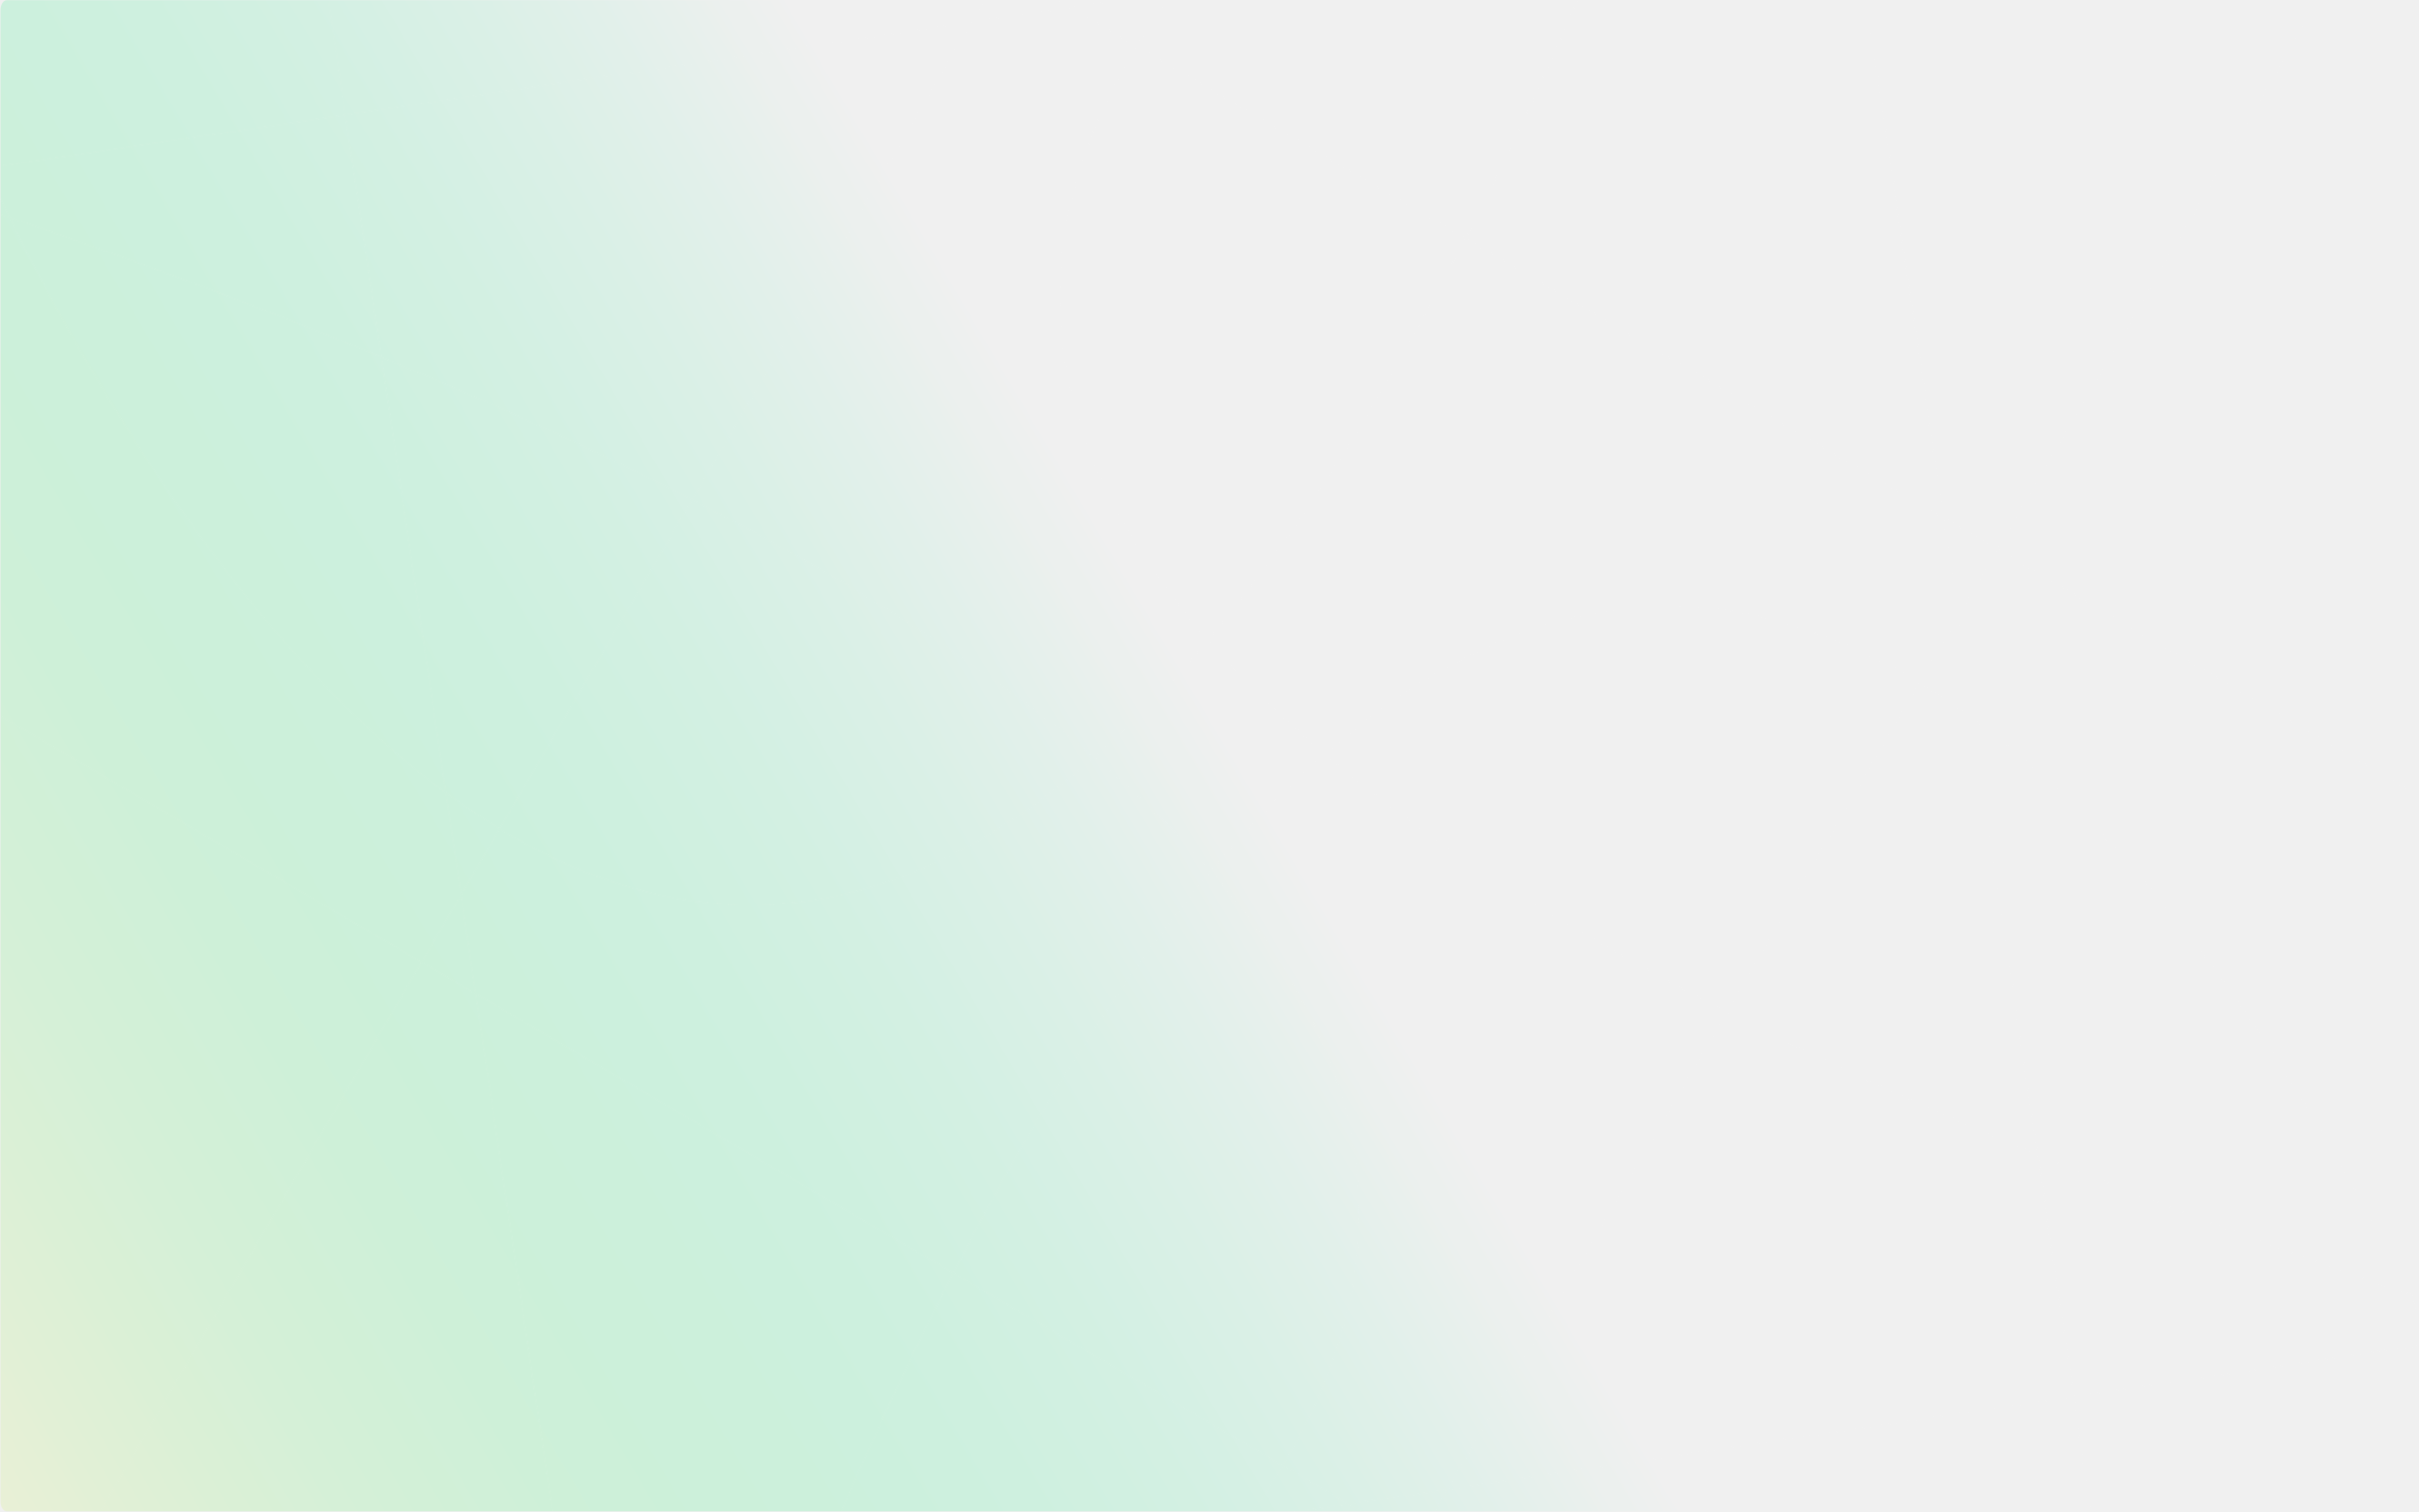
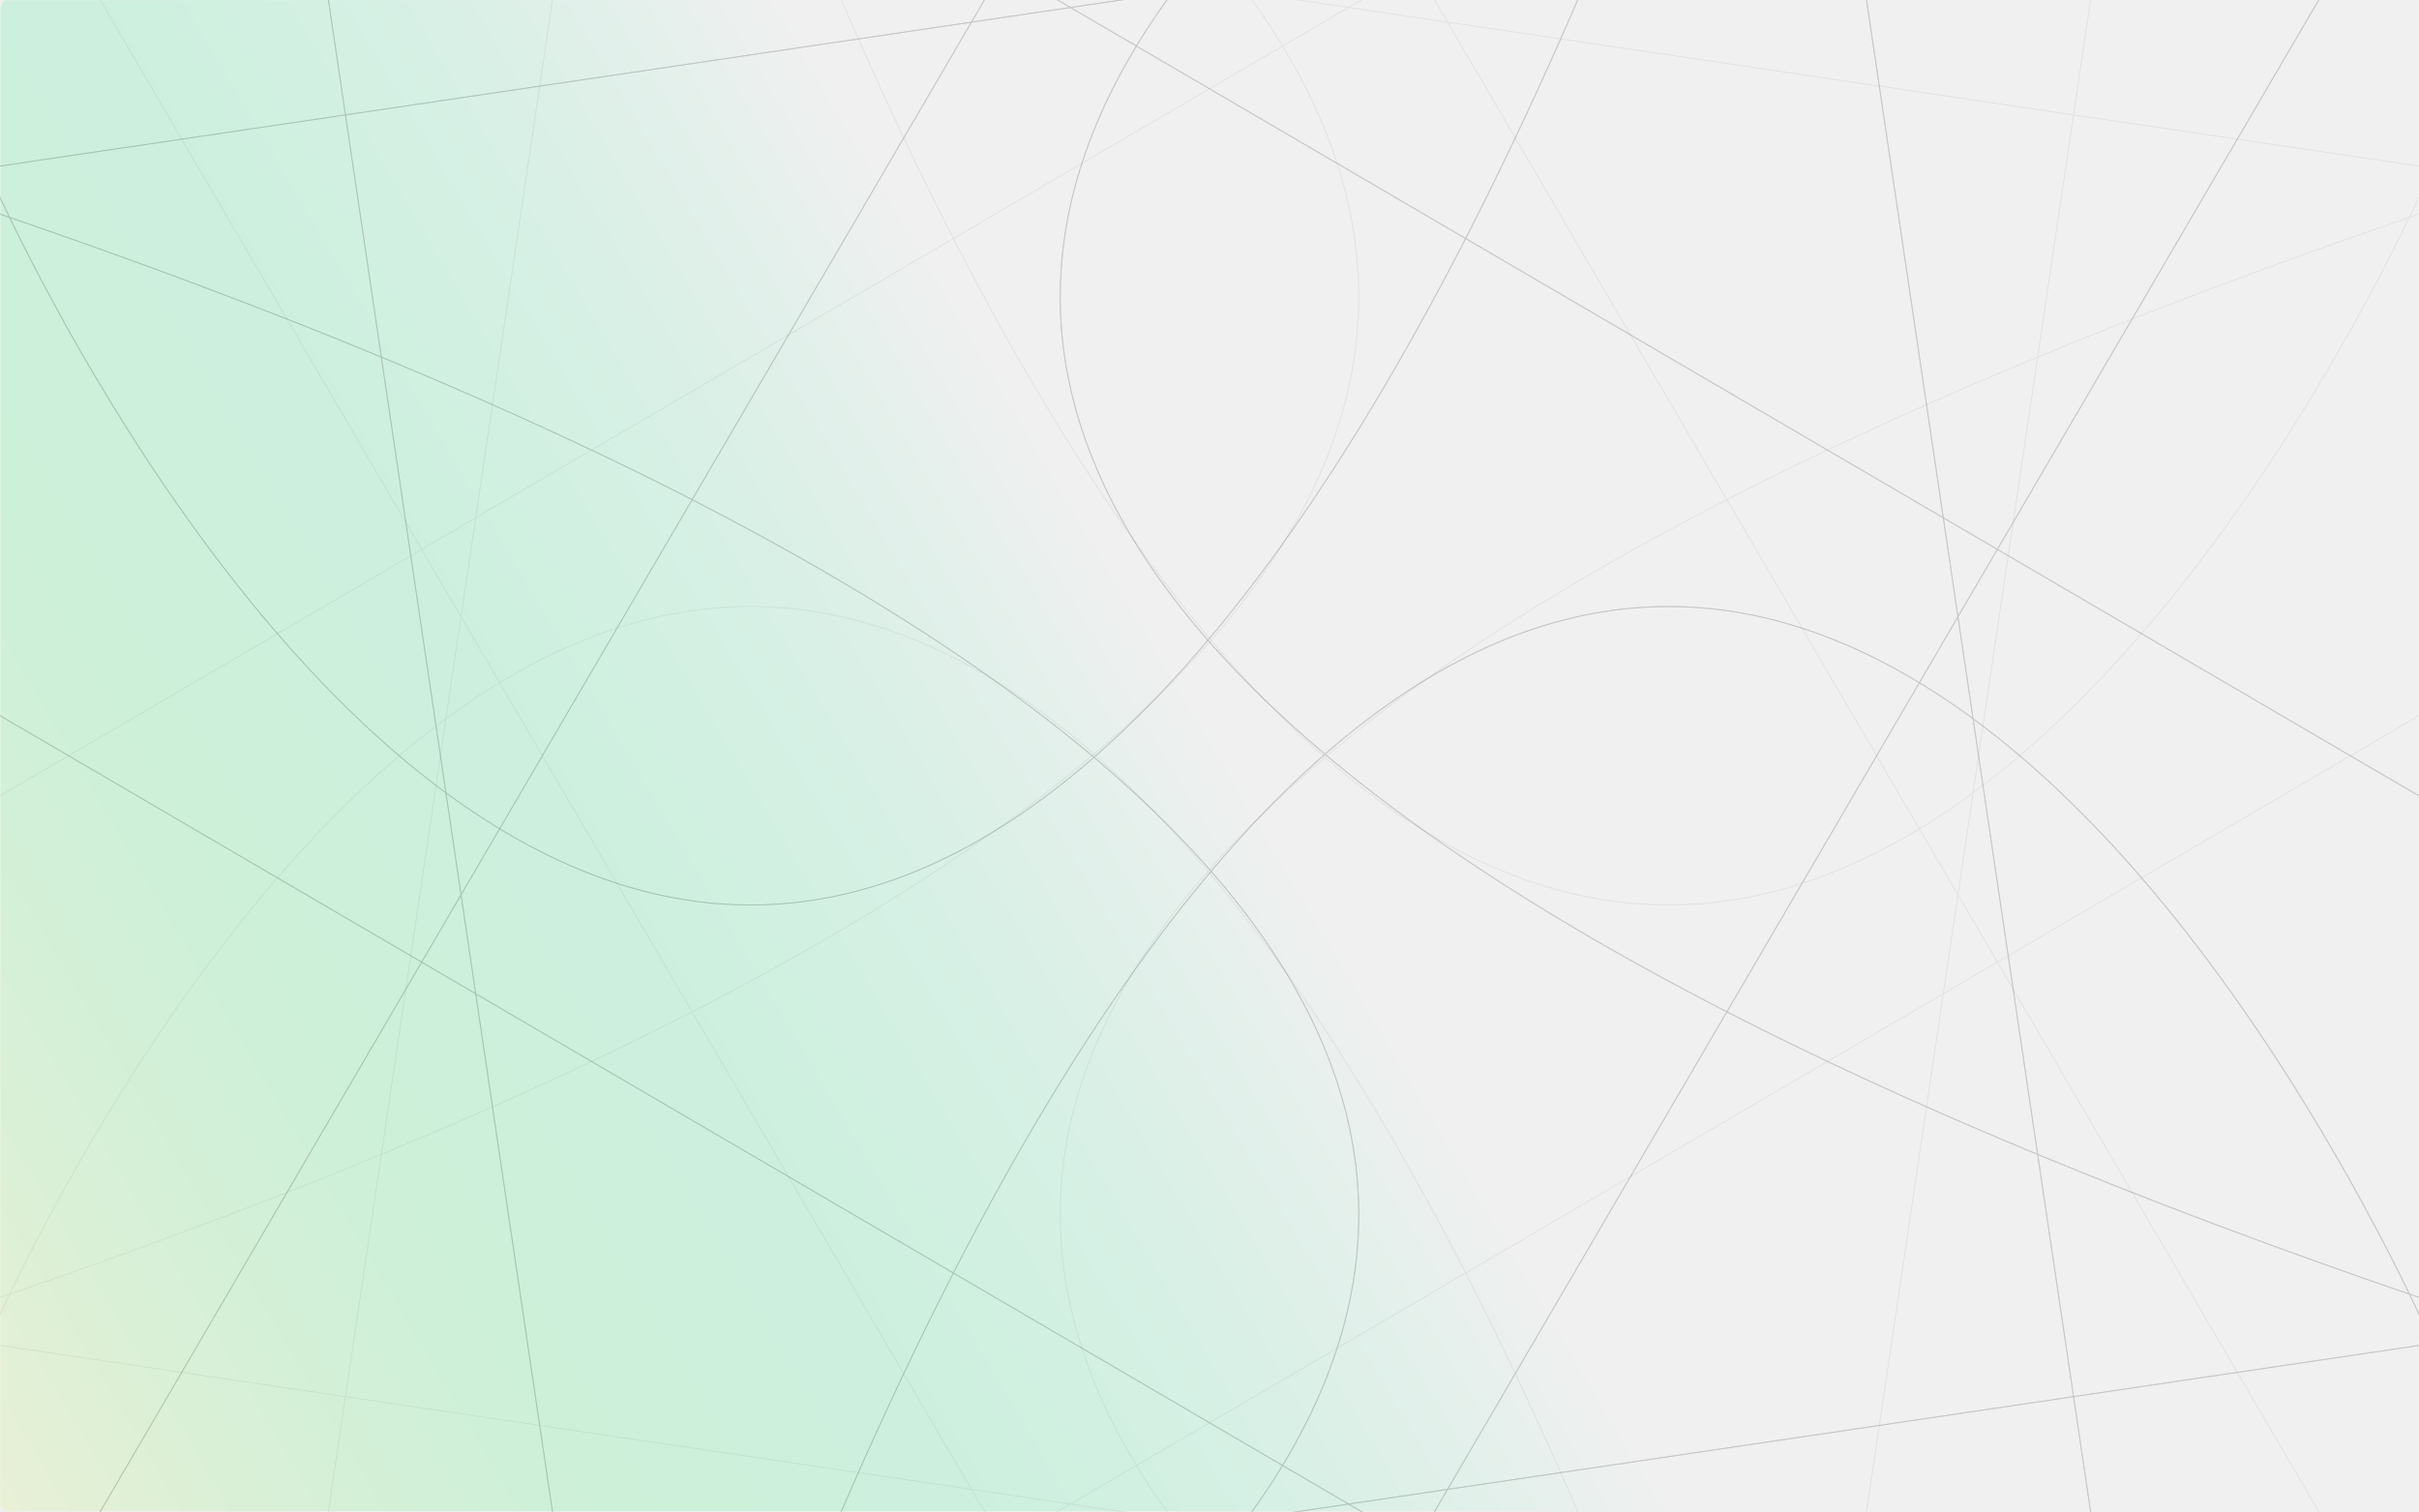
<svg xmlns="http://www.w3.org/2000/svg" xmlns:xlink="http://www.w3.org/1999/xlink" width="2560" height="1600" viewBox="0 0 677.333 423.333" version="1.1" id="svg5">
  <defs id="defs2">
    <linearGradient id="linearGradient18490">
      <stop style="stop-color:#0d0030;stop-opacity:1;" offset="0" id="stop18486" />
      <stop style="stop-color:#ff0066;stop-opacity:0;" offset="1" id="stop18488" />
    </linearGradient>
    <clipPath clipPathUnits="userSpaceOnUse" id="clipPath2118">
      <circle style="display:none;opacity:1;fill:#ff0066;fill-opacity:0.722;stroke:none;stroke-width:4.763;stroke-linecap:round;stroke-linejoin:round;paint-order:markers stroke fill" id="circle2120" cx="338.667" cy="141.818" r="266.196" />
    </clipPath>
    <linearGradient xlink:href="#linearGradient18490" id="linearGradient24938" gradientUnits="userSpaceOnUse" gradientTransform="translate(-8.4505209e-6,-6.1253255e-5)" x1="0.621" y1="422.061" x2="348.292" y2="216.455" />
  </defs>
  <g id="layer1">
    <rect style="opacity:0.54;mix-blend-mode:difference;fill:url(#linearGradient24938);fill-opacity:1;stroke:none;stroke-width:4.763;stroke-linecap:round;stroke-linejoin:round;paint-order:markers stroke fill" id="rect24716" width="677.044" height="423.215" x="0.145" y="0.059" rx="1.728" ry="2.774" />
-     <g id="g14309" style="opacity:0.18;mix-blend-mode:lighten;fill:none;stroke-width:0.265;stroke-dasharray:none">
+     <g id="g14309" style="opacity:0.36;mix-blend-mode:difference;fill:none;stroke-width:0.265;stroke-dasharray:none">
      <g id="g14292" style="fill:none;stroke-width:0.265;stroke-dasharray:none">
        <g id="g13490" transform="translate(13.40831,-47.66099)" style="mix-blend-mode:multiply;fill:none;stroke-width:0.265;stroke-dasharray:none">
          <g id="g13482" style="fill:none;stroke-width:0.265;stroke-dasharray:none">
            <g id="g13475" style="fill:none;stroke-width:0.265;stroke-dasharray:none">
              <g id="g13469" style="fill:none;stroke-width:0.265;stroke-dasharray:none">
                <g id="g13464" style="fill:none;stroke-width:0.265;stroke-dasharray:none" />
              </g>
            </g>
          </g>
        </g>
        <g id="g14276" transform="rotate(90,355.793,242.2013)" style="mix-blend-mode:multiply;fill:none;stroke-width:0.265;stroke-dasharray:none">
          <g id="g14274" style="fill:none;stroke-width:0.265;stroke-dasharray:none">
            <g id="g14272" style="fill:none;stroke-width:0.265;stroke-dasharray:none">
              <g id="g14270" style="fill:none;stroke-width:0.265;stroke-dasharray:none">
                <g id="g14268" style="fill:none;stroke-width:0.265;stroke-dasharray:none">
                  <path id="path14266" style="opacity:0.36;mix-blend-mode:difference;fill:none;fill-opacity:0.722;stroke:#ffffff;stroke-width:0.265;stroke-linecap:round;stroke-linejoin:round;stroke-dasharray:none;stroke-dashoffset:0.794;paint-order:markers stroke fill" d="M 778.304,447.09 C -129.818,181.922 489.862,-83.069 489.862,-83.069 L 591.339,601.724 -127.787,181.208 m 0,-109.643 C 780.335,336.733 160.655,601.724 160.655,601.724 L 59.178,-83.069 778.304,337.447 M 513.021,-193.718 C 247.853,714.404 -17.138,94.724 -17.138,94.724 L 667.655,-6.753 247.139,712.373 m -109.643,0 C 402.664,-195.749 667.655,423.931 667.655,423.931 L -17.138,525.409 403.378,-193.718" />
                  <path id="path25888" style="opacity:0.36;mix-blend-mode:difference;fill:none;fill-opacity:0.722;stroke:#ffffff;stroke-width:0.265;stroke-linecap:round;stroke-linejoin:round;stroke-dasharray:none;stroke-dashoffset:0.794;paint-order:markers stroke fill" d="M -127.787,71.565 C 780.335,336.733 160.655,601.724 160.655,601.724 L 59.178,-83.069 778.304,337.447 m 0,109.643 C -129.818,181.922 489.862,-83.069 489.862,-83.069 L 591.339,601.724 -127.787,181.208 M 137.496,712.373 C 402.664,-195.749 667.655,423.931 667.655,423.931 l -684.792,101.477 420.516,-719.126 m 109.643,0 C 247.853,714.404 -17.138,94.724 -17.138,94.724 L 667.655,-6.753 247.139,712.373" />
                </g>
              </g>
            </g>
          </g>
        </g>
      </g>
    </g>
+     <g id="g9207" style="opacity:0.36;mix-blend-mode:difference;fill:none;stroke-width:0.265;stroke-dasharray:none" transform="matrix(0,1,1,0,127,-127)">
+       <g id="g9205" style="fill:none;stroke-width:0.265;stroke-dasharray:none">
+         <g id="g9189" transform="translate(13.40831,-47.66099)" style="mix-blend-mode:multiply;fill:none;stroke-width:0.265;stroke-dasharray:none">
+           <g id="g9187" style="fill:none;stroke-width:0.265;stroke-dasharray:none">
+             <g id="g9185" style="fill:none;stroke-width:0.265;stroke-dasharray:none">
+               <g id="g9183" style="fill:none;stroke-width:0.265;stroke-dasharray:none">
+                 <g id="g9181" style="fill:none;stroke-width:0.265;stroke-dasharray:none" />
+               </g>
+             </g>
+           </g>
+         </g>
+         <g id="g9203" transform="rotate(90,355.793,242.2013)" style="mix-blend-mode:multiply;fill:none;stroke-width:0.265;stroke-dasharray:none">
+           <g id="g9201" style="fill:none;stroke-width:0.265;stroke-dasharray:none">
+             <g id="g9199" style="fill:none;stroke-width:0.265;stroke-dasharray:none">
+               <g id="g9197" style="fill:none;stroke-width:0.265;stroke-dasharray:none">
+                 <g id="g9195" style="fill:none;stroke-width:0.265;stroke-dasharray:none">
+                   <path id="path9193" style="opacity:0.18;mix-blend-mode:difference;fill:none;fill-opacity:0.722;stroke:#ffffff;stroke-width:0.265;stroke-linecap:round;stroke-linejoin:round;stroke-dasharray:none;stroke-dashoffset:0.132;paint-order:markers stroke fill" d="M -127.787,71.565 C 780.335,336.733 160.655,601.724 160.655,601.724 L 59.178,-83.069 778.304,337.447 m 0,109.643 C -129.818,181.922 489.862,-83.069 489.862,-83.069 L 591.339,601.724 -127.787,181.208 M 137.496,712.373 C 402.664,-195.749 667.655,423.931 667.655,423.931 l -684.792,101.477 420.516,-719.126 m 109.643,0 C 247.853,714.404 -17.138,94.724 -17.138,94.724 L 667.655,-6.753 247.139,712.373 M 778.304,447.09 C -129.818,181.922 489.862,-83.069 489.862,-83.069 L 591.339,601.724 -127.787,181.208 m 0,-109.643 C 780.335,336.733 160.655,601.724 160.655,601.724 L 59.178,-83.069 778.304,337.447 M 513.021,-193.718 C 247.853,714.404 -17.138,94.724 -17.138,94.724 L 667.655,-6.753 247.139,712.373 m -109.643,0 C 402.664,-195.749 667.655,423.931 667.655,423.931 L -17.138,525.409 403.378,-193.718" />
+                 </g>
+               </g>
+             </g>
+           </g>
+         </g>
+       </g>
+     </g>
  </g>
</svg>
